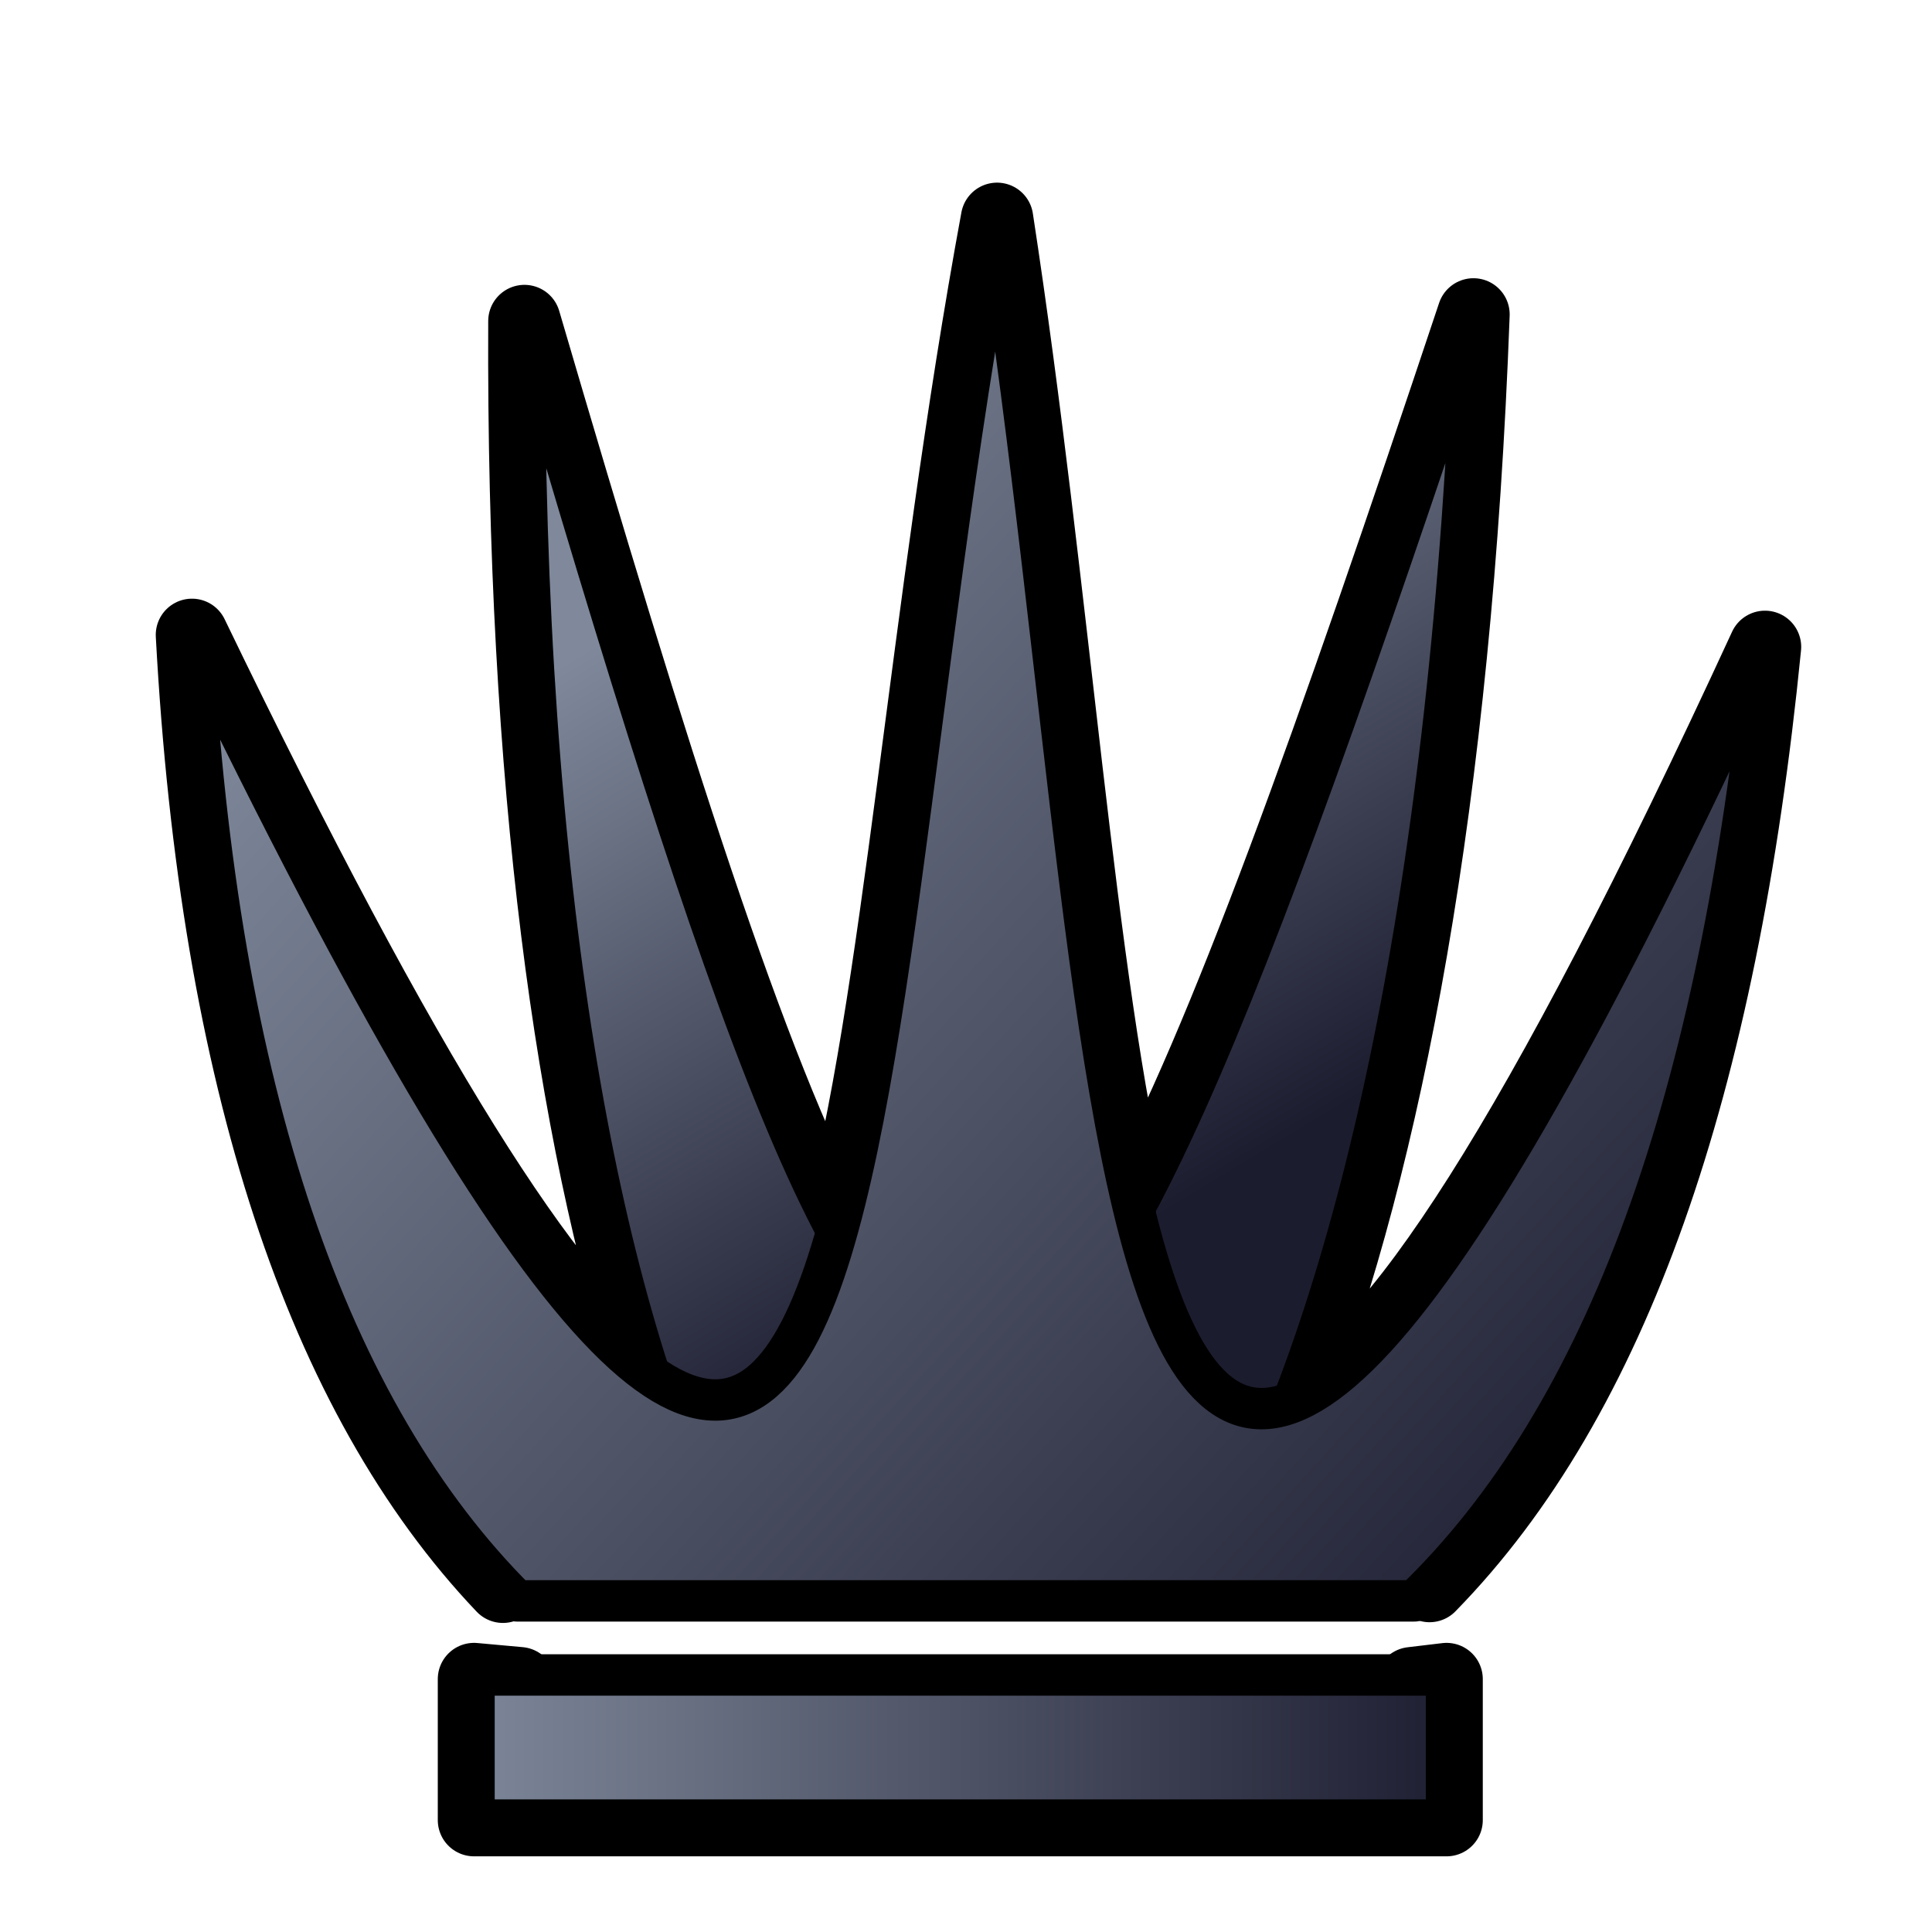
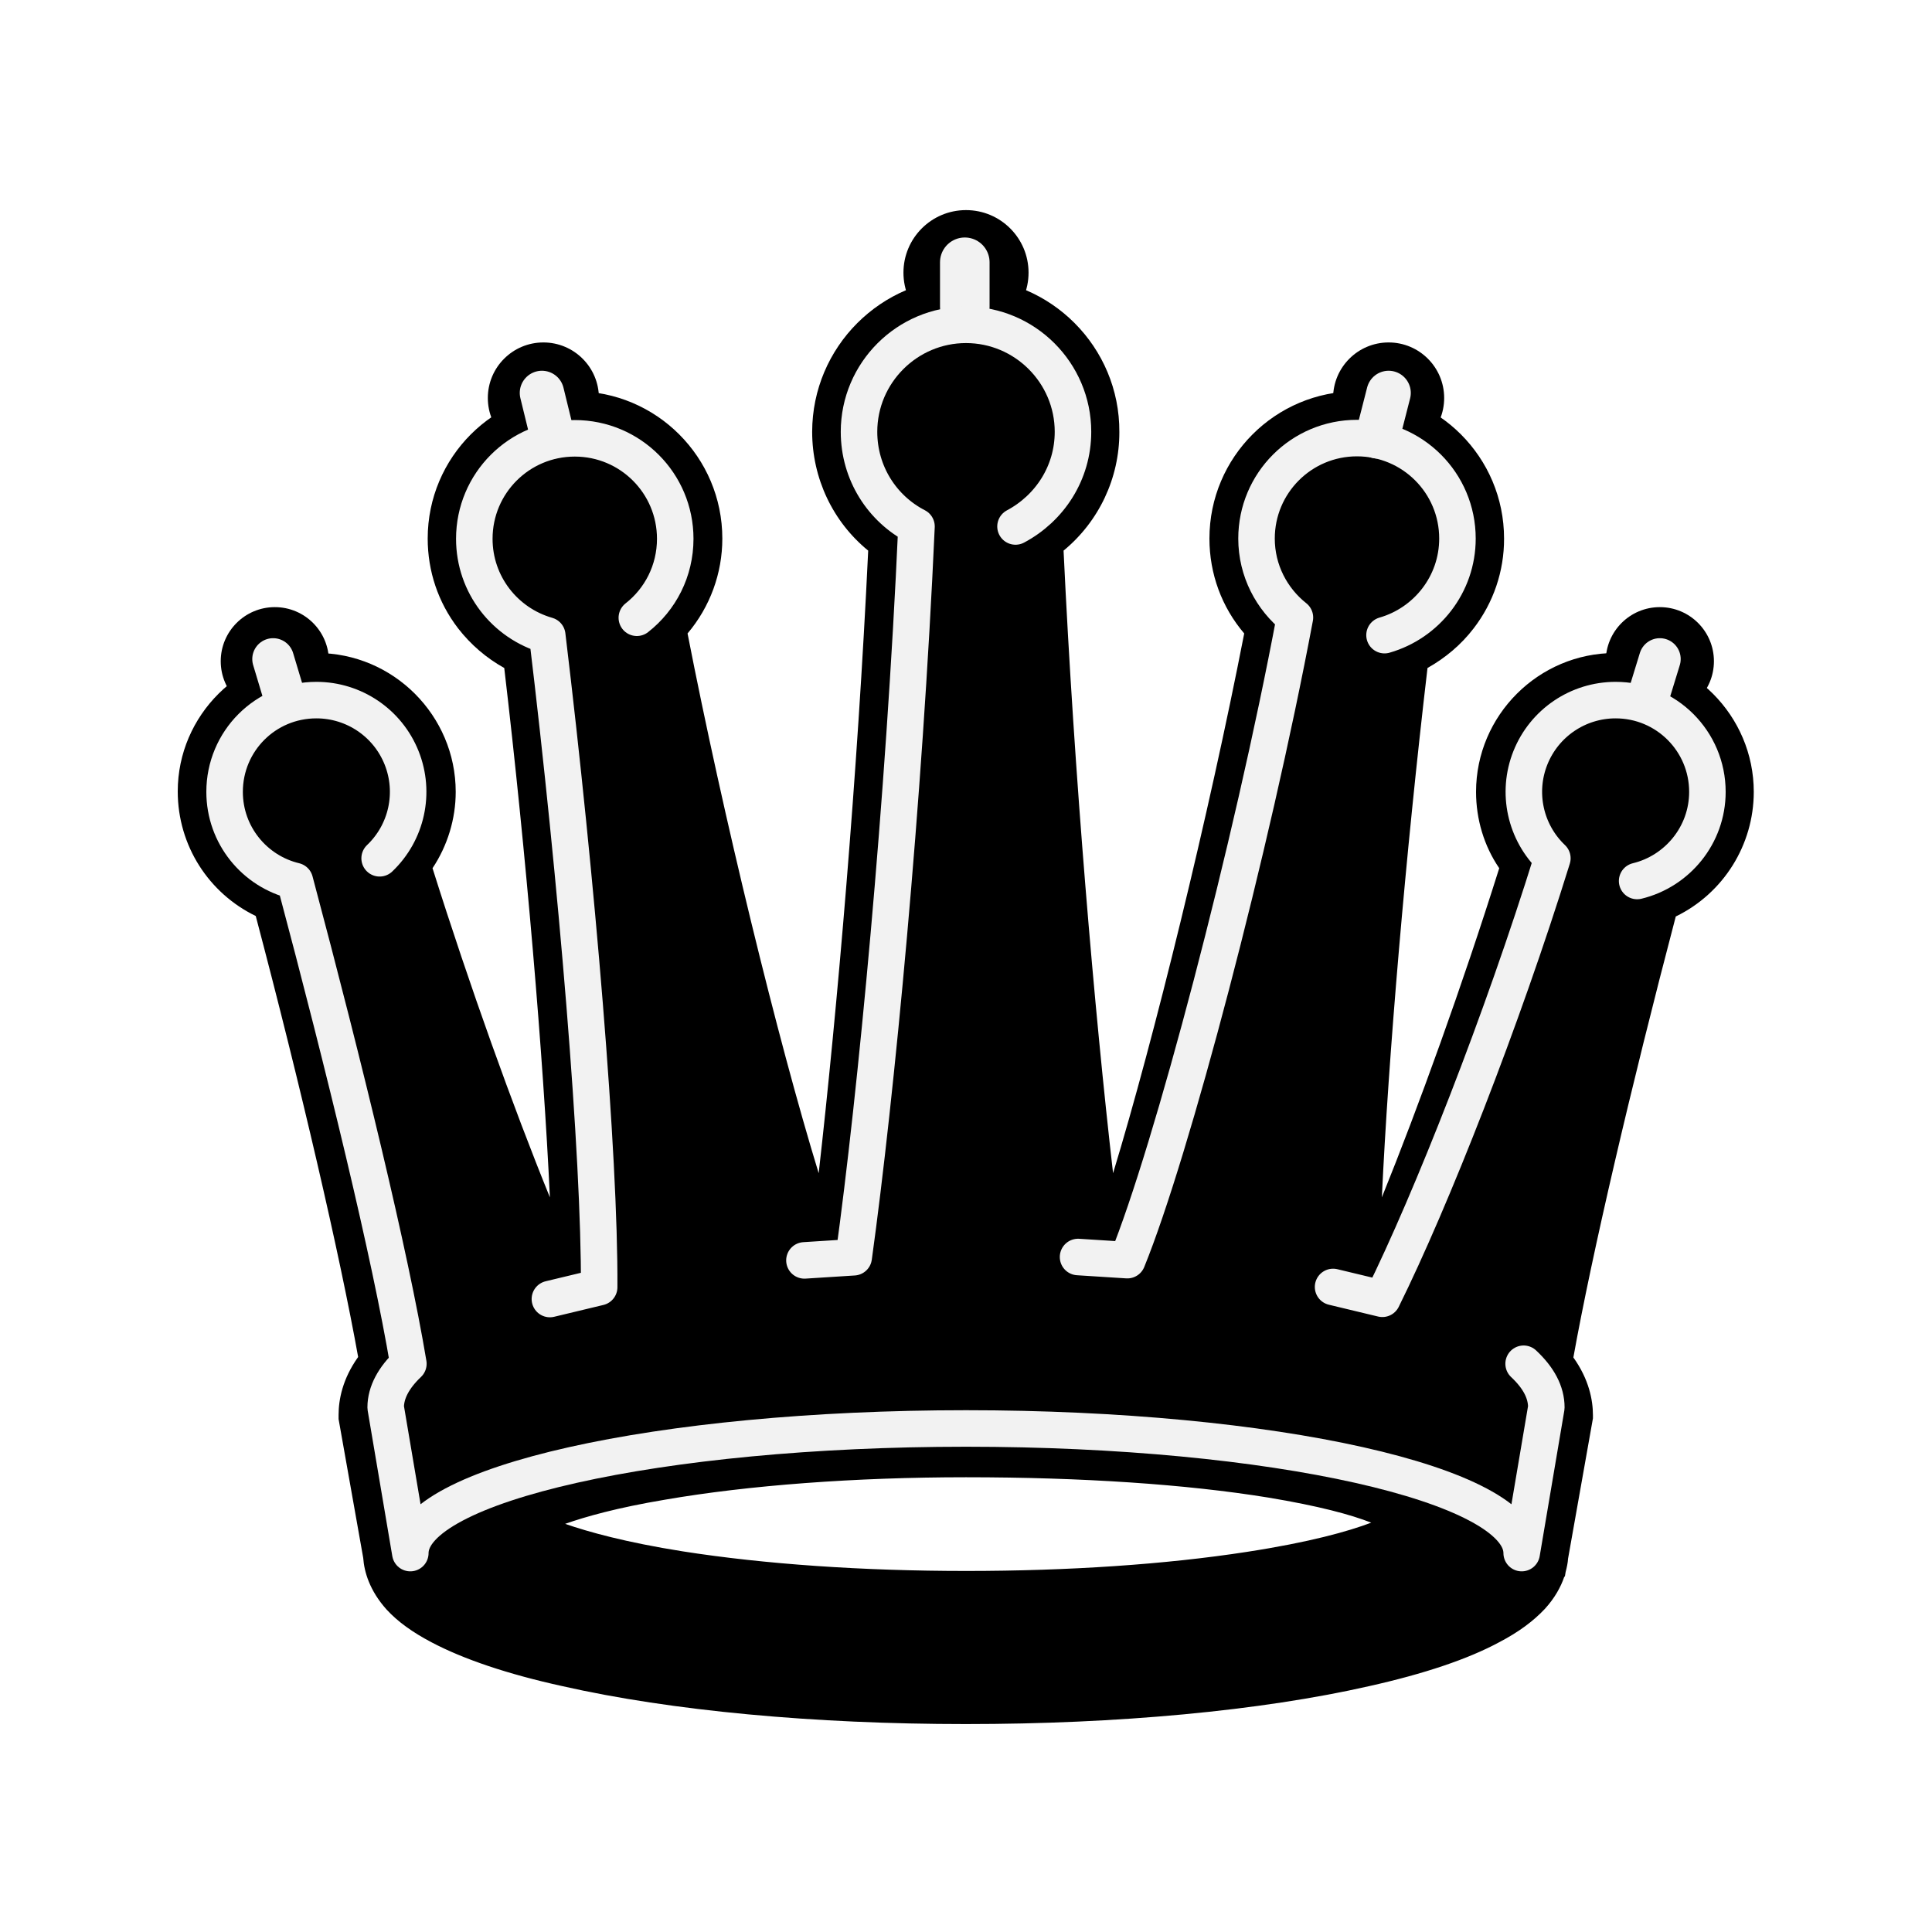
- <svg xmlns="http://www.w3.org/2000/svg" xmlns:xlink="http://www.w3.org/1999/xlink" style="color-scheme:light only" id="queen" width="700pt" height="700pt" viewBox="0 0 933.333 933.333">
-   <style id="style-base">.base{fill-opacity:1;fill-rule:evenodd;stroke-miterlimit:4;stroke-dasharray:none;stroke-linecap:round;stroke-linejoin:round;stroke-opacity:1}.stroke-medium{stroke-width:20}.stroke-color{stroke:#000}</style>
-   <defs id="defs36222">
-     <linearGradient id="fillGradient">
-       <stop id="stop0" offset="0" style="stop-color:#7f899b;stop-opacity:1" />
-       <stop id="stop1" offset="1" style="stop-color:#1c1c2f;stop-opacity:1" />
-     </linearGradient>
-     <linearGradient xlink:href="#fillGradient" id="bottom-gradient" x1="199" x2="661.667" y1="789.833" y2="789.833" gradientTransform="translate(-.308 -7.803)scale(1.07873)" gradientUnits="userSpaceOnUse" />
-     <linearGradient xlink:href="#fillGradient" id="front-hair-gradient" x1="166.781" x2="718.885" y1="239.891" y2="746.557" gradientTransform="translate(-2.308 -9.803)scale(1.07873)" gradientUnits="userSpaceOnUse" />
-     <linearGradient xlink:href="#fillGradient" id="back-hair-gradient" x1="285.639" x2="466.667" y1="287.12" y2="587.12" gradientTransform="translate(-2.308 -9.803)scale(1.07873)" gradientUnits="userSpaceOnUse" />
-   </defs>
-   <path id="boundary" d="M690.605 766.18c88.769-90.71 140.98-241.722 162.04-453.666-110.451 239.661-180.878 345.902-228.256 364.75 45.241-116.612 78.78-291.617 87.425-525.358-69.294 207.629-120.577 351.382-164.138 431.832-26.514-109.699-38.22-296.9-66.014-478.004-34.791 188.524-47.636 382.449-77.369 488.623-41.408-77.705-87.892-224.036-150.941-439.25-.989 223.42 22.967 393.006 60.406 508.846-48.155-34.212-117.283-142.337-221.014-357.238 11.588 214.478 62.838 367.984 150.213 459.816m8.033 46.627-22-2v68.117h469.834v-68.117l-16.786 2" class="base stroke-color" style="fill:none;stroke-width:35" />
-   <path id="back-hair" d="M711.814 151.906c-225.866 676.77-260.764 678.027-458.462 3.202-1.216 275.009 35.357 468.451 88.355 580.494h256.806c58.083-112.565 103.074-307.205 113.301-583.696" class="base stroke-color stroke-medium" style="fill:url(#back-hair-gradient)" />
-   <path id="front-hair" d="M481.662 105.734c-81.968 444.154-41.752 920.212-388.918 200.981 11.881 219.895 65.45 375.697 156.9 466.654h433.718c93.18-89.82 147.656-243.21 169.283-460.855-331.536 719.381-302.754 237.784-370.983-206.78" class="base stroke-color stroke-medium" style="fill:url(#front-hair-gradient)" />
-   <path id="bottom" d="M228.99 809.158h469.835v70.118H228.99z" class="base stroke-color stroke-medium" style="fill:url(#bottom-gradient)" />
+ <svg xmlns="http://www.w3.org/2000/svg" style="color-scheme:light only" viewBox="0 0 800 800">
+   <path d="M400 704.4c-62 0-120.5-5.5-164.8-15.4-49.7-11.1-74.2-25.8-75-44.8L150 587v-.9c0-5.4 1.6-13.2 8.6-21.4-7.5-43.1-24.6-117.2-44.6-192.2a47.5 47.5 0 0 1-30.8-44.6 47.7 47.7 0 1 1 95.4 0c0 11.1-3.7 21.5-10.6 29.9 21.1 67.1 46.9 136.7 64.9 175.2l5.3-1.3c-.5-55.3-9.1-164.3-20.6-261.6-18.6-8-31-26.6-31-47.1 0-28.3 23-51.3 51.3-51.3a51.34 51.34 0 0 1 36.3 87.6c17.9 93.5 47.7 211.6 65.3 258.9l5.4-.3c8.6-66 19.4-184.5 24.6-294.5a53.24 53.24 0 0 1-23.8-44.5c0-29.8 24.2-54 54-54a54.03 54.03 0 0 1 30.5 98.6c5.2 110.1 16 228.5 24.6 294.5l5.4.3c17.6-47.3 47.4-165.3 65.3-258.9a51.34 51.34 0 0 1 36.3-87.6c28.3 0 51.3 23 51.3 51.3 0 20.6-12.4 39.1-31 47.1-11.6 97.3-20.2 206.3-20.6 261.6l5.3 1.3c18-38.4 43.8-108.1 64.9-175.2a46.88 46.88 0 0 1-10.6-29.9 47.7 47.7 0 1 1 95.4 0 47.5 47.5 0 0 1-30.8 44.6c-19.9 75.1-37 149.1-44.6 192.2 5.7 6.7 8.6 13.8 8.6 21.3v.9l-10.3 57.7c-1.2 18.9-25.7 33.5-75 44.6-43.8 9.6-102.3 15.1-164.4 15.1m-185-71.7c10.8 7.2 34.9 14.3 66.2 19.1 34.3 5.4 75.4 8.2 118.8 8.2 98 0 163.9-13.8 184.2-26.9l3.3-2.9c-4.2-4.2-17-11.4-48.7-17.7-35.3-6.9-84.7-10.7-138.9-10.7-50.3 0-98.2 3.9-134.6 11-33.2 6.5-47.5 13.8-52.6 17.9z" />
+   <path d="M400 134.5c24.4 0 44.3 19.9 44.3 44.3 0 17.1-9.6 31.9-23.8 39.2 5.1 114 16.8 242.6 26 309.1l20.4 1.3c18.1-44.7 51.4-176.8 69.4-272.6a41.38 41.38 0 0 1-15.9-32.7c0-23 18.6-41.6 41.6-41.6s41.6 18.6 41.6 41.6c0 19-12.7 35-30.2 40-12.3 102.1-21.8 222-21.5 276.4l20.4 4.9c20.3-41.1 49.7-121.9 70.4-188.9a37.98 37.98 0 0 1 26.2-65.5 37.98 37.98 0 0 1 8.9 74.9c-20.8 78-39.5 158.2-47 203.1 6 5.7 9.4 11.8 9.4 18.1l-10.2 57-.1.1c0 28.5-103 51.6-230 51.6-127.1 0-230-23.4-230-51.5l-10.2-57.1c0-6.3 3.2-12.5 9.4-18.3-7.5-44.9-26.1-125.2-47-203.1-16.6-4-29.1-19-29.1-36.9 0-21 17-38 38-38 21.1 0 38 17 38 38 0 10.8-4.5 20.6-11.8 27.5 20.8 67 50.1 147.9 70.4 188.9l20.4-4.9c.3-54.2-9.2-174.3-21.5-276.4-17.4-5-30.2-21-30.2-40 0-23 18.6-41.6 41.6-41.6s41.6 18.6 41.6 41.6c0 13.3-6.3 25.1-15.9 32.7 18 95.8 51.2 227.9 69.4 272.6l20.4-1.3c9.1-66.5 20.8-195 26-309.1-14.1-7.5-23.8-22.1-23.8-39.2.1-24.3 20-44.2 44.4-44.2m0 535.3c89.4 0 165-12.1 190.2-28.8l9-7.9c0-25.6-89.1-41-199-41s-199 18.4-199 41l8.1 7.2c24 17 100.3 29.5 190.7 29.5m0-554.7a63.8 63.8 0 0 0-63.7 63.7c0 19.3 8.6 37.3 23.2 49.2-4.4 92.8-12.9 190.8-20.5 257.8-17-55.4-39.6-148.1-54.3-223.5a60.77 60.77 0 0 0 14.4-39.3c0-33.7-27.3-61-61-61s-61 27.3-61 61c0 13.5 4.3 26.4 12.6 37.2 5.2 6.7 11.7 12.3 19.1 16.4 9.1 77.4 16.2 161.5 18.9 219.2-15.3-37.6-33.2-87.4-48.6-136.3 6.2-9.3 9.6-20.4 9.6-31.6 0-31.6-25.8-57.5-57.5-57.5-31.6 0-57.6 25.7-57.6 57.3 0 22.5 12.9 42.2 32.3 51.6 18.7 70.8 34.8 140.2 42.4 182.6-6.5 9.1-8.1 17.7-8.1 24v1.7l.3 1.7 9.9 55.8c.4 5.7 2.6 13.5 9.7 21.4 4.6 5 10.7 9.4 18.7 13.6 13.1 6.9 31.3 13.1 54.1 18.1 45 10.2 104.3 15.7 167 15.7 62.9 0 122.1-5.5 167-15.7 22.8-5.1 41-11.2 54.1-18.3 8-4.2 14-8.7 18.7-13.7 4.1-4.5 6.6-9.1 8-13.2l.3-.3.3-1.8c.5-1.9.9-3.8 1-5.5l10-56.4.3-1.7V586c0-6.2-1.6-14.8-8.1-23.9 7.6-42.4 23.8-111.8 42.4-182.6a57.4 57.4 0 0 0 32.3-51.6c0-31.6-25.8-57.5-57.5-57.5-31.6 0-57.5 25.8-57.5 57.5 0 11.3 3.3 22.4 9.6 31.6-15.4 48.9-33.4 98.7-48.6 136.3 2.7-57.8 9.8-141.8 18.9-219.2 7.3-4.1 13.9-9.6 19.1-16.4a60.54 60.54 0 0 0 12.6-37.2c0-33.7-27.3-61-61-61s-61 27.3-61 61c0 14.6 5.1 28.4 14.4 39.3-14.7 75.4-37.4 168-54.3 223.5-7.7-67-16.1-164.9-20.5-257.8a63.37 63.37 0 0 0 23.1-49.1c.2-35.2-28.4-63.8-63.5-63.8M234 631c8.5-3 21.6-6.7 41.3-10 34.7-6 78.9-9.3 124.7-9.3 48 0 91.2 2.9 125.1 8.4 21.1 3.5 34.3 7.1 42.7 10.4-9.5 3.6-25.5 8.1-51.5 12.1-33.7 5.2-73.9 7.9-116.2 7.9-42.9 0-83.4-2.8-117.3-8.1-24-3.8-39.2-8.1-48.8-11.4" />
+   <circle cx="400" cy="112.9" r="25.9" />
+   <circle cx="225" cy="164.8" r="23" />
+   <circle cx="113.8" cy="273.8" r="22.4" />
+   <circle cx="575" cy="164.8" r="23" />
+   <circle cx="687.3" cy="273.8" r="22.4" />
+   <g fill="none" stroke="#f2f2f2" stroke-linecap="round" stroke-miterlimit="10">
+     <path stroke-width="17.28" d="m117.6 287.9-4.5-15" />
+     <path stroke-width="18.36" d="m228.8 180.7-4.4-18" />
+     <path stroke-width="17.28" d="m682.7 287.9 4.6-15" />
+     <path stroke-width="18.36" d="m570.4 180.7 4.6-18" />
+     <path stroke-width="20.52" d="M399.5 108.6V127" />
+     <g stroke-linejoin="round" stroke-width="15.12">
+       <path d="M263.7 255.8c9.7-7.6 15.9-19.4 15.9-32.7 0-23-18.6-41.6-41.6-41.6s-41.6 18.6-41.6 41.6c0 19 12.7 35 30.2 40 12.3 102.1 21.8 215.6 21.5 269.9l-20.4 4.9M420.5 218c14.1-7.5 23.8-22.1 23.8-39.2 0-24.4-19.9-44.3-44.3-44.3s-44.3 19.9-44.3 44.3c0 17.1 9.6 31.9 23.8 39.2-5.1 114-16.8 236.1-26 302.6l-20.4 1.3M573.3 263c17.4-5 30.2-21 30.2-40 0-23-18.6-41.6-41.6-41.6S520.3 200 520.3 223c0 13.3 6.3 25.1 15.9 32.7-18 95.8-51.2 221.4-69.4 266.1l-20.4-1.3m231.5-155.7c16.6-4 29.1-19 29.1-36.9 0-21-17-38-38-38a37.98 37.98 0 0 0-26.2 65.5c-20.8 67-50.1 141.4-70.4 182.4l-20.4-4.9" />
+       <path d="M157.2 355.4a37.98 37.98 0 0 0-26.2-65.5c-21.1 0-38 17-38 38 0 17.9 12.4 32.9 29.1 36.9 20.8 78 39.5 155 47 199.9-6 5.7-9.4 11.8-9.4 18.1l10.2 60.3c0-28.5 103-51.6 230.1-51.6s230.1 23.1 230.1 51.6l10.2-60.3c0-6.3-3.2-12.3-9.4-18.1" />
+     </g>
+   </g>
</svg>
